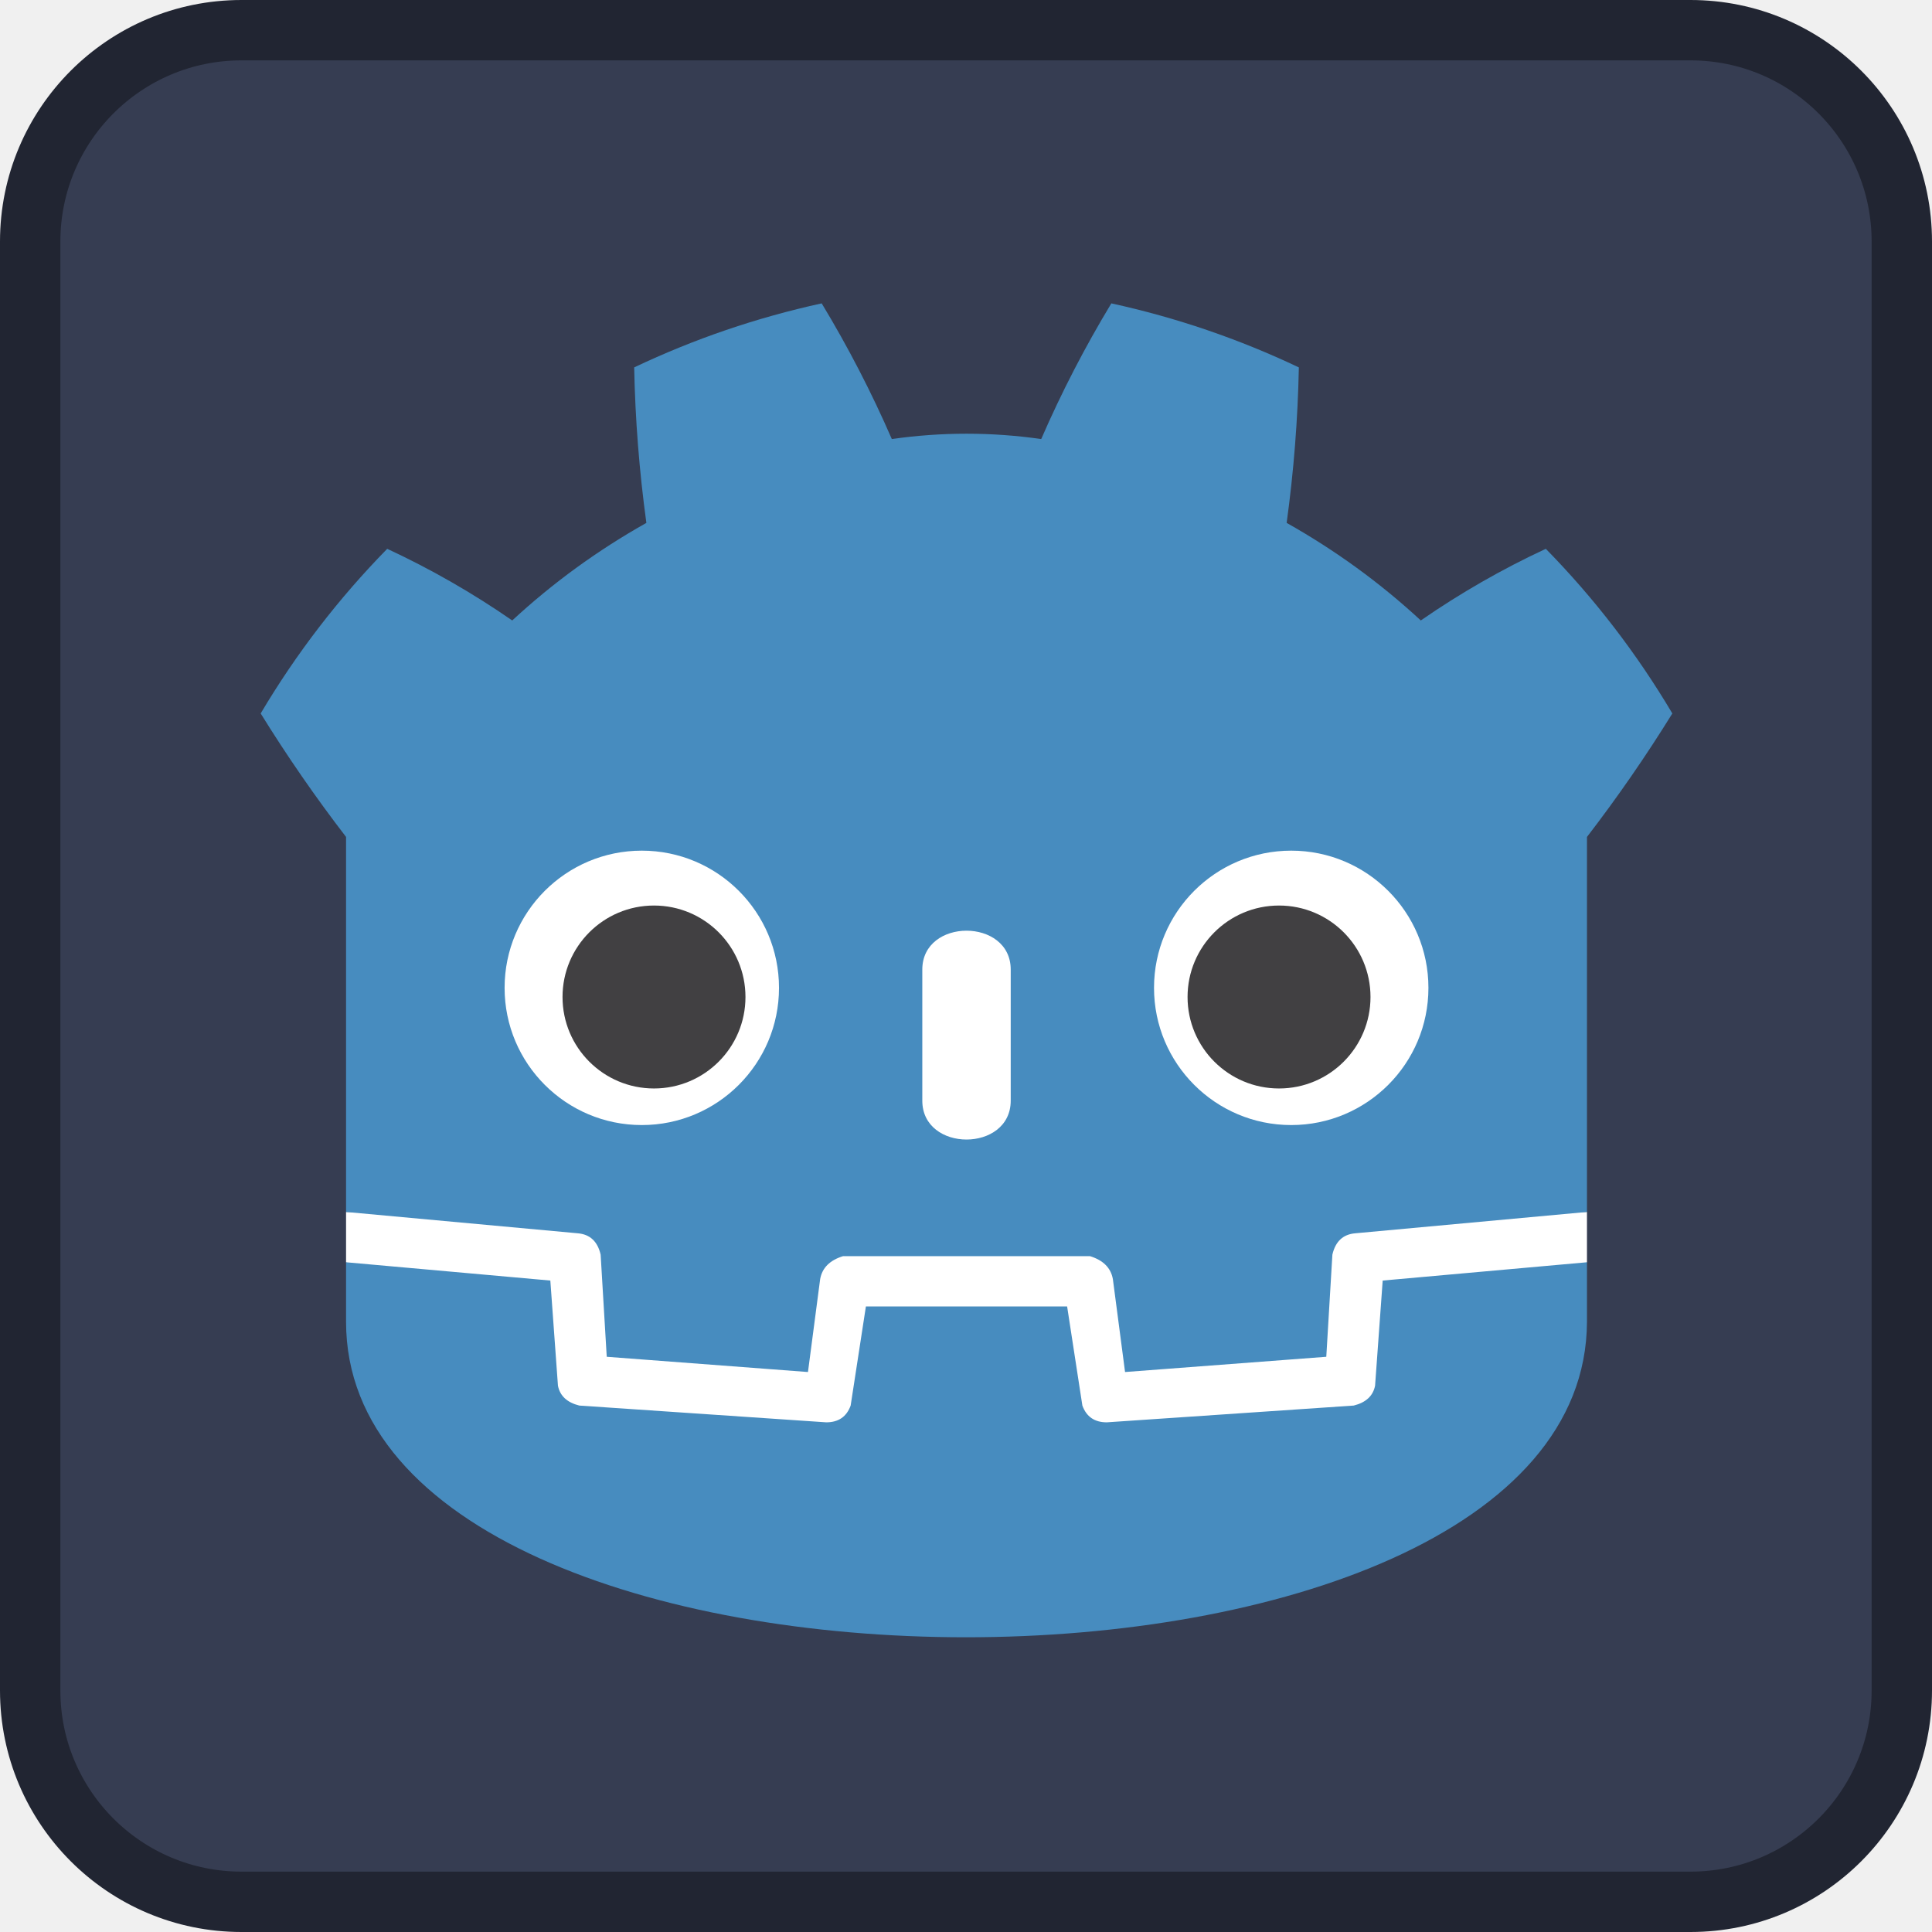
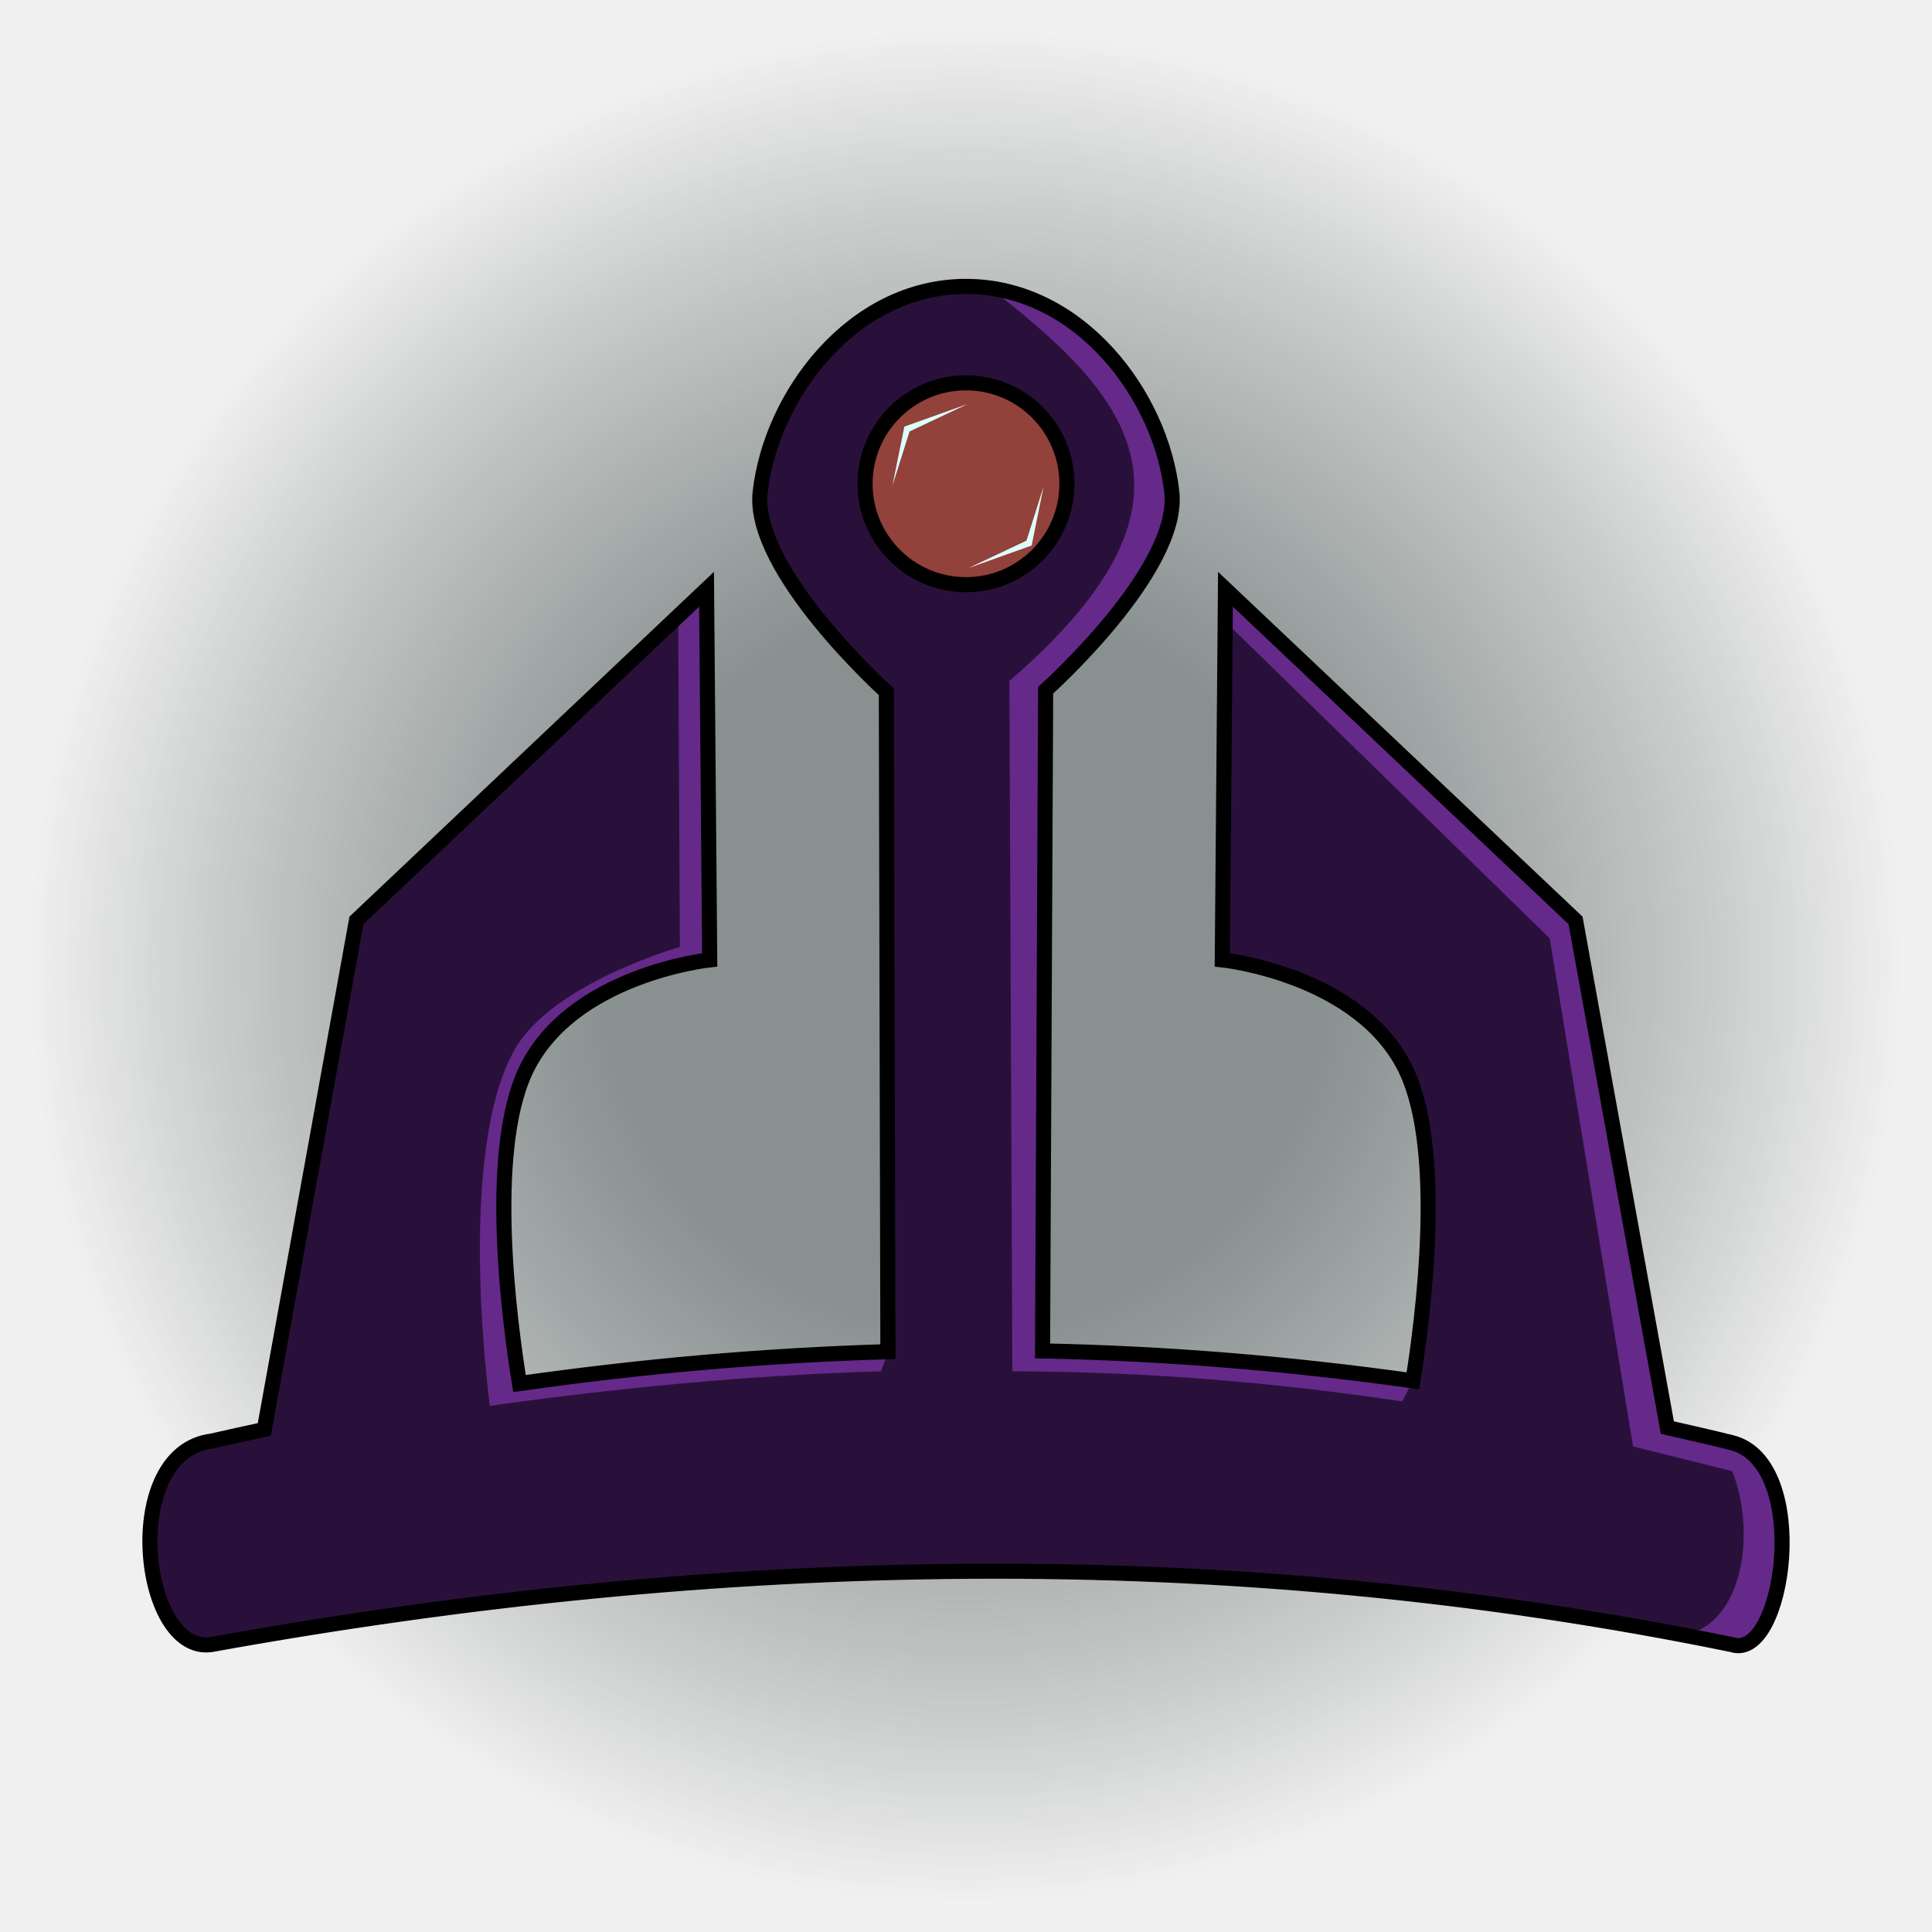
- <svg xmlns="http://www.w3.org/2000/svg" width="128" height="128">
-   <rect width="124" height="124" x="2" y="2" fill="#363d52" stroke="#212532" stroke-width="4" rx="14" />
-   <g fill="#fff" transform="translate(12.322 12.322)scale(.101)">
-     <path d="M105 673v33q407 354 814 0v-33z" />
-     <path fill="#478cbf" d="m105 673 152 14q12 1 15 14l4 67 132 10 8-61q2-11 15-15h162q13 4 15 15l8 61 132-10 4-67q3-13 15-14l152-14V427q30-39 56-81-35-59-83-108-43 20-82 47-40-37-88-64 7-51 8-102-59-28-123-42-26 43-46 89-49-7-98 0-20-46-46-89-64 14-123 42 1 51 8 102-48 27-88 64-39-27-82-47-48 49-83 108 26 42 56 81zm0 33v39c0 276 813 276 814 0v-39l-134 12-5 69q-2 10-14 13l-162 11q-12 0-16-11l-10-65H446l-10 65q-4 11-16 11l-162-11q-12-3-14-13l-5-69z" />
-     <path d="M483 600c0 34 58 34 58 0v-86c0-34-58-34-58 0z" />
-     <circle cx="725" cy="526" r="90" />
-     <circle cx="299" cy="526" r="90" />
-   </g>
-   <g fill="#414042" transform="translate(12.322 12.322)scale(.101)">
-     <circle cx="307" cy="532" r="60" />
-     <circle cx="717" cy="532" r="60" />
-   </g>
+ <svg xmlns="http://www.w3.org/2000/svg" xmlns:xlink="http://www.w3.org/1999/xlink" width="128" height="128" version="1.1" id="svg6" xml:space="preserve">
+   <defs id="defs6">
+     <linearGradient id="linearGradient15">
+       <stop style="stop-color:#586564;stop-opacity:0.681;" offset="0.386" id="stop15" />
+       <stop style="stop-color:#3b4443;stop-opacity:0;" offset="1" id="stop16" />
+     </linearGradient>
+     <radialGradient xlink:href="#linearGradient15" id="radialGradient16" cx="64" cy="64" fx="64" fy="64" r="62" gradientUnits="userSpaceOnUse" />
+   </defs>
+   <rect width="124" height="124" x="2" y="2" fill="#363d52" stroke="#212532" stroke-width="4" rx="14" id="rect1" style="display:inline;fill:url(#radialGradient16);fill-opacity:1;stroke:none;stroke-opacity:1" />
+   <path id="path6" style="fill:#29103a;stroke:none;stroke-width:1;stroke-linecap:butt;stroke-linejoin:miter;stroke-dasharray:none;stroke-opacity:1;fill-opacity:1" d="m 64,18.975 c -7.532,-4.42e-4 -12.926,7.248 -13.637,13.637 -0.576,5.181 8.359,13.219 8.359,13.219 l 0.104,43.721 c -8.186,0.237 -16.319,0.963 -24.408,2.111 -0.655,-4.035 -2.148,-15.178 0.377,-20.65 2.975,-6.447 12.225,-7.42 12.225,-7.42 L 46.811,39.038 23.615,60.981 17.51,94.706 c -1.16,0.252 -2.322,0.498 -3.48,0.768 -6.133,0.756 -4.733,14.102 -0.057,13.486 33.59,-6.078 67.181,-6.884 100.771,0 3.466,1.142 5.304,-12.002 0,-13.379 -1.428,-0.355 -2.853,-0.677 -4.277,-1 L 104.385,60.981 81.189,39.038 80.98,63.592 c 0,0 9.25,0.973 12.225,7.42 2.488,5.392 1.073,16.289 0.404,20.473 -8.232,-1.16 -16.411,-1.82 -24.537,-1.984 l 0.205,-43.775 c 0,0 8.923,-7.96 8.359,-13.113 C 76.938,26.222 71.532,18.975 64,18.975 Z" />
+   <circle style="fill:#93413b;stroke:#000000;stroke-width:1;stroke-linecap:square;stroke-linejoin:round;stroke-miterlimit:11.3;stroke-dasharray:none;stroke-opacity:1;paint-order:fill markers stroke;fill-opacity:1" id="path7" cx="63.999" cy="32.05" r="6.687" />
+   <path style="display:inline;fill:#65298a;fill-opacity:1;stroke:none;stroke-width:1px;stroke-linecap:butt;stroke-linejoin:miter;stroke-opacity:1" d="M 66.875,45.113 C 80.518,33.338 75.351,26.494 65.261,18.847 c 4.612,0.453 12.33,6.194 12.444,14.409 0.064,4.66 -6.233,10.296 -8.427,12.47 0.043,0.998 -0.205,43.775 -0.205,43.775 8.255,-0.026 16.421,0.759 24.537,1.984 l -0.716,1.366 C 84.486,91.584 75.896,90.868 67.071,90.854 Z m -21.944,-4.545 1.88,-1.529 0.209,24.555 -2.022,0.274 c 0,0 -7.74,2.577 -9.657,5.808 -3.744,6.309 -0.922,21.989 -0.922,21.989 8.136,-0.977 16.272,-1.951 24.408,-2.111 l -0.443,1.298 c -8.57,0.252 -17.22,1.063 -25.93,2.291 0,0 -2.297,-16.837 1.685,-23.673 2.547,-4.372 10.905,-6.731 10.905,-6.731 z m 36.259,-1.529 23.195,21.943 6.082,33.6 3.07,0.889 c 1.352,0.437 1.951,1.079 1.39,2.038 l -6.731,-1.675 -5.522,-33.663 -21.497,-20.992 z m 33.876,56.521 c 5.258,2.877 2.667,13.79 -0.321,13.401 l -2.802,-0.706 c 4.515,-1.391 4.431,-9.785 1.594,-12.785 z" id="path10-3" />
+   <path id="path11" style="fill:none;stroke:#000000;stroke-width:1;stroke-linecap:butt;stroke-linejoin:miter;stroke-dasharray:none;stroke-opacity:1;fill-opacity:1" d="m 64,18.975 c -7.532,-4.42e-4 -12.926,7.248 -13.637,13.637 -0.576,5.181 8.359,13.219 8.359,13.219 l 0.104,43.721 c -8.186,0.237 -16.319,0.963 -24.408,2.111 -0.655,-4.035 -2.148,-15.178 0.377,-20.65 2.975,-6.447 12.225,-7.42 12.225,-7.42 L 46.811,39.038 23.615,60.981 17.51,94.706 c -1.16,0.252 -2.322,0.498 -3.48,0.768 -6.133,0.756 -4.733,14.102 -0.057,13.486 33.59,-6.078 67.181,-6.884 100.771,0 3.466,1.142 5.304,-12.002 0,-13.379 -1.428,-0.355 -2.853,-0.677 -4.277,-1 L 104.385,60.981 81.189,39.038 80.98,63.592 c 0,0 9.25,0.973 12.225,7.42 2.488,5.392 1.073,16.289 0.404,20.473 -8.232,-1.16 -16.411,-1.82 -24.537,-1.984 l 0.205,-43.775 c 0,0 8.923,-7.96 8.359,-13.113 C 76.938,26.222 71.532,18.975 64,18.975 Z" />
+   <path id="path12" style="display:inline;fill:#ddfffb;fill-opacity:1;stroke:none;stroke-width:1px;stroke-linecap:butt;stroke-linejoin:miter;stroke-opacity:1" d="m 64.105,26.768 -4.188,1.496 -0.791,3.906 1.135,-3.586 z m 5.037,5.467 -1.135,3.584 -3.846,1.818 4.188,-1.496 z" />
</svg>
